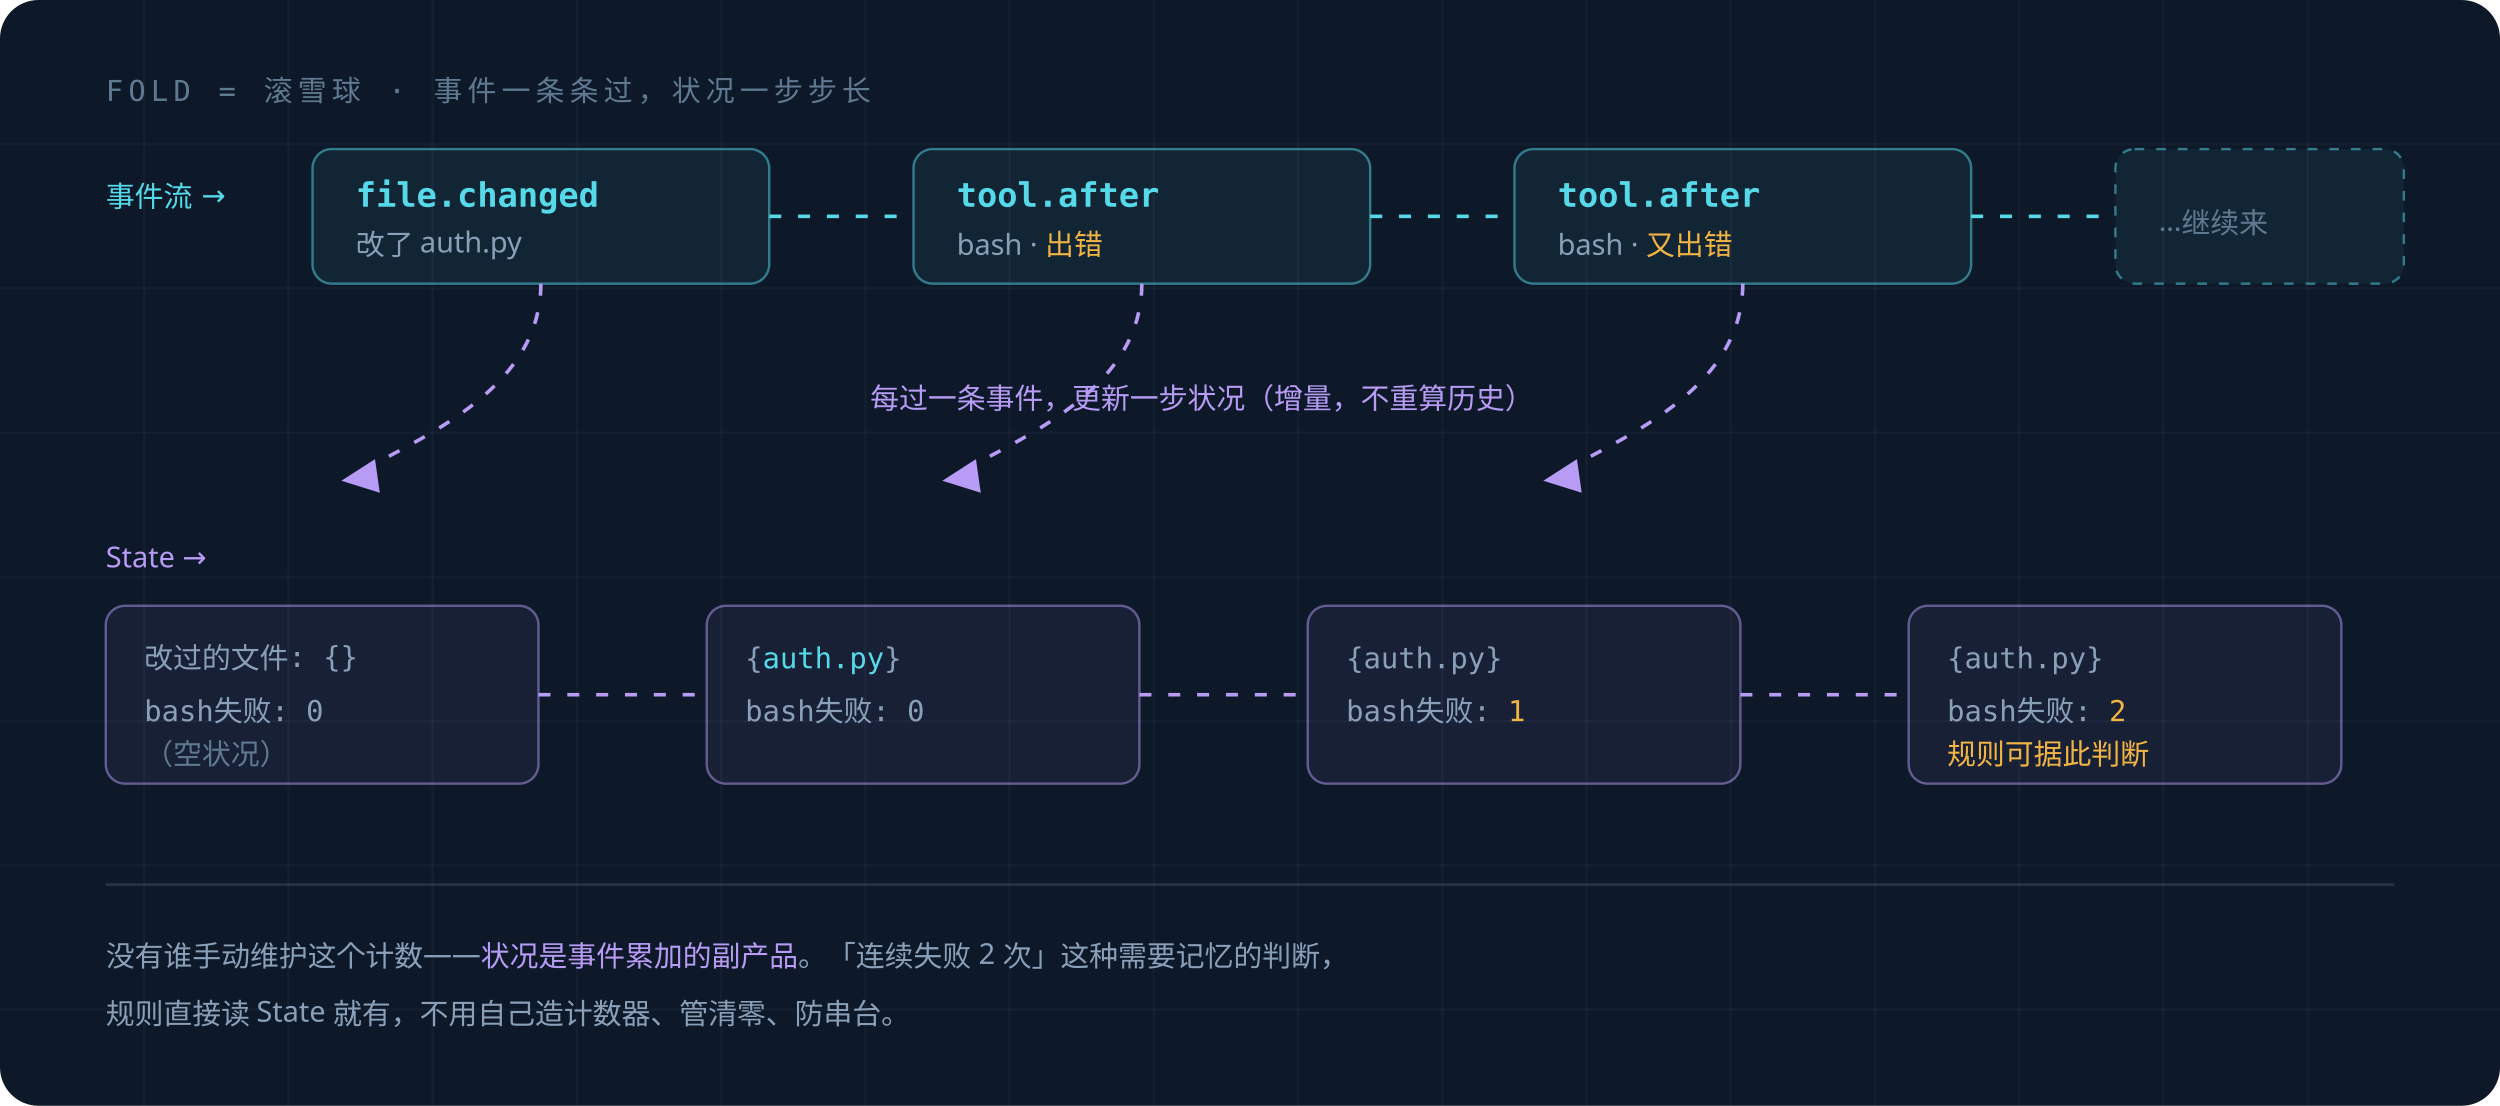
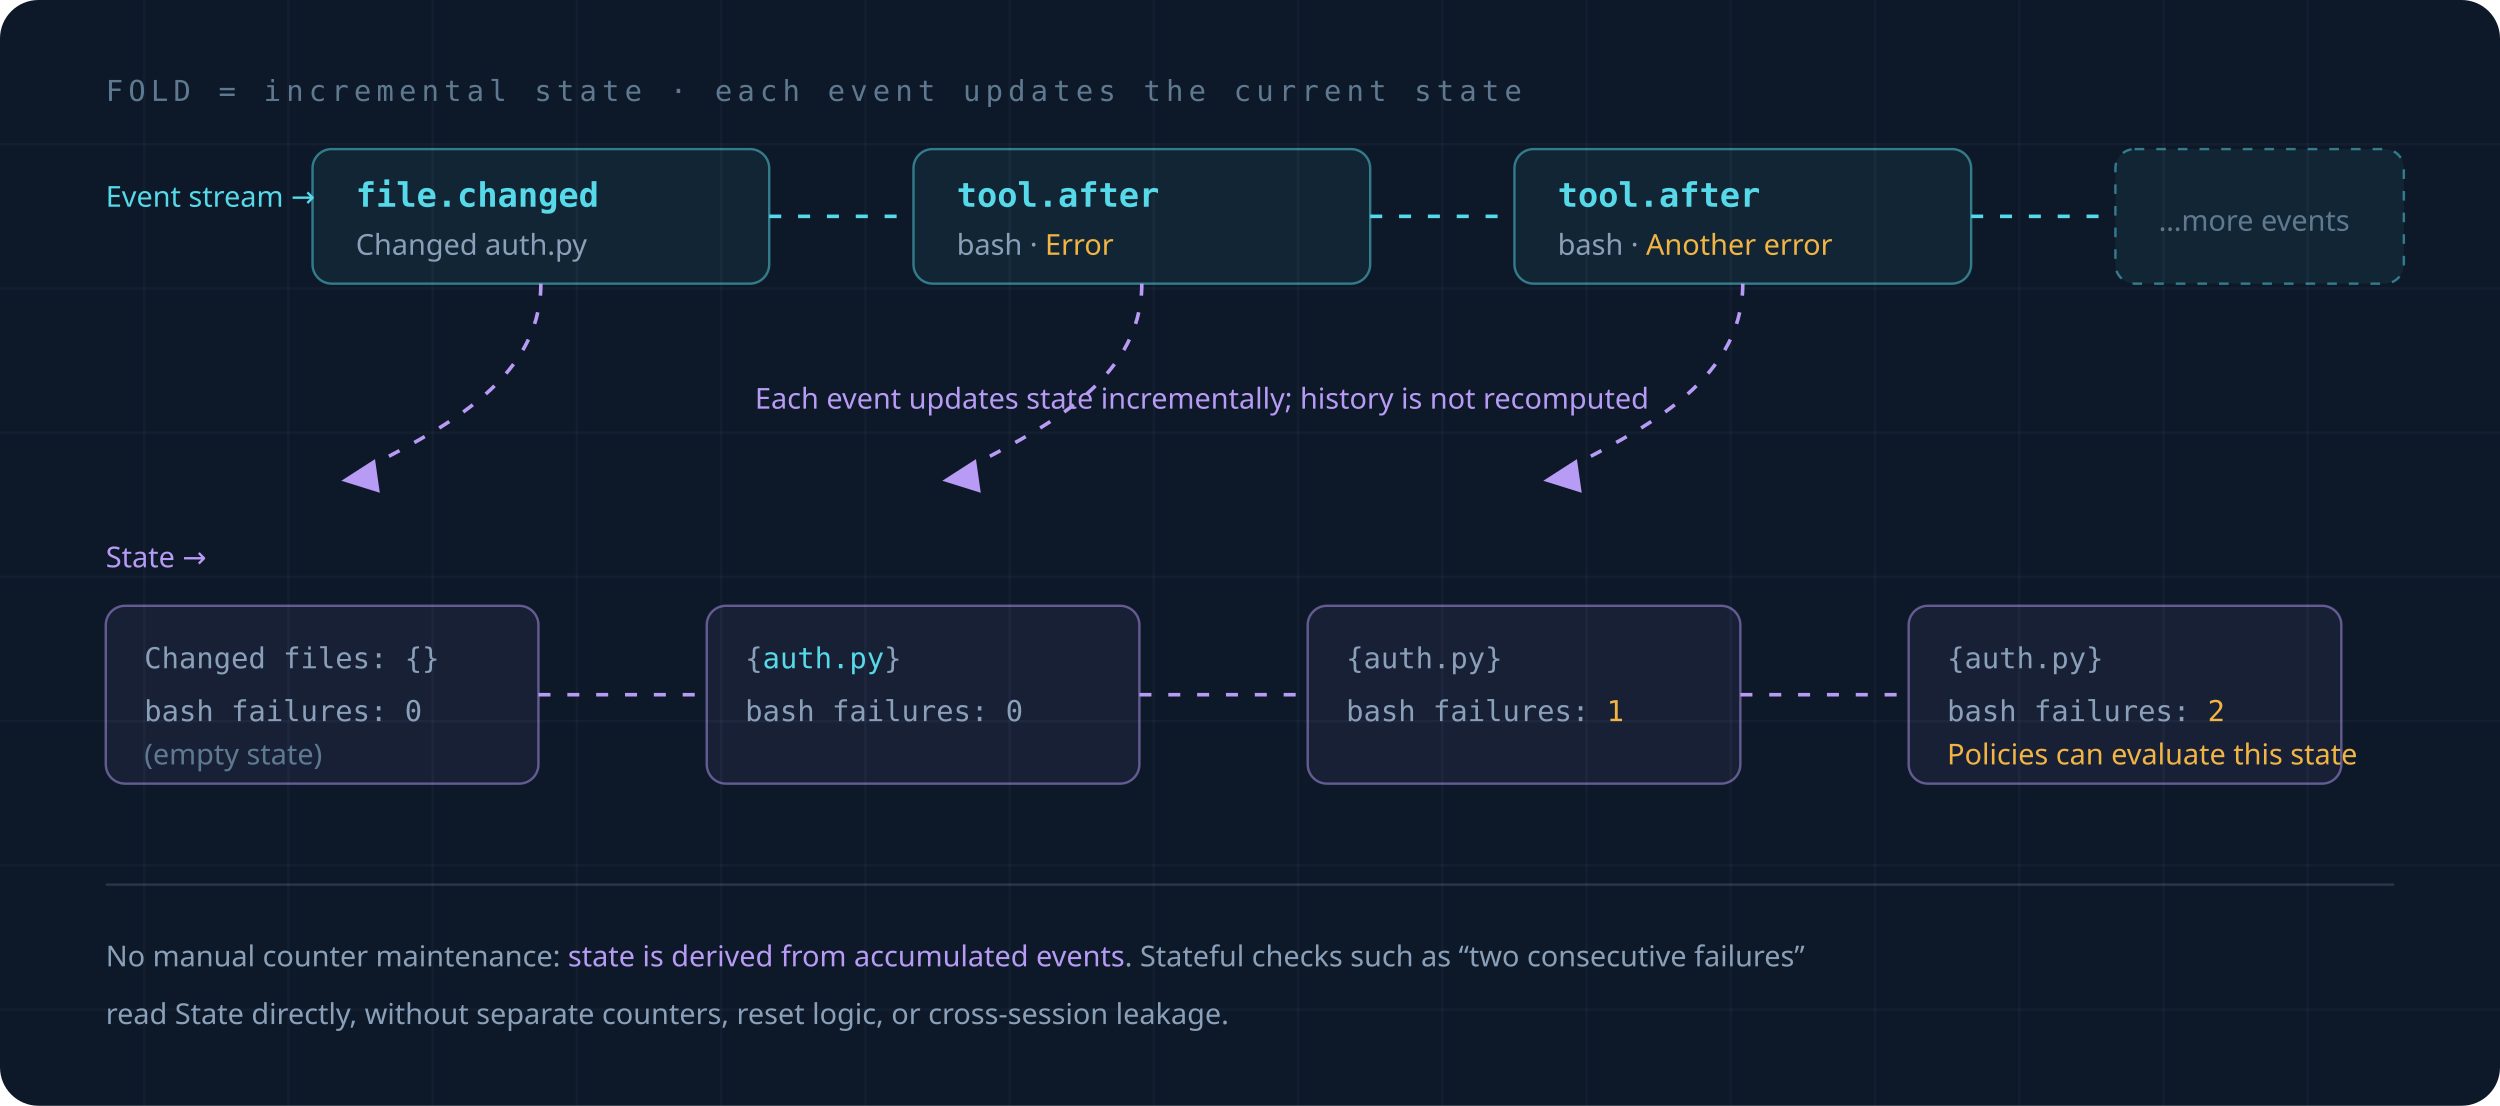
<svg xmlns="http://www.w3.org/2000/svg" viewBox="0 0 1040 460" font-family="'PingFang SC','Hiragino Sans GB','Microsoft YaHei',sans-serif">
  <style>
.mono{font-family:'JetBrains Mono','SF Mono',Menlo,Consolas,monospace}
.box{fill:#101d31;stroke:rgba(154,178,204,.45);stroke-width:1.2}
.bt{fill:#d9e5f1;font-size:14px;font-weight:600}
.bs{fill:#8aa0b8;font-size:12px}
.faint{fill:#5f7a90}
.cy{fill:#56d9e9}.am{fill:#f2b544}.vi{fill:#b79bf5}
.ev{fill:rgba(86,217,233,.07);stroke:rgba(86,217,233,.5)}
.st{fill:rgba(183,155,245,.07);stroke:rgba(183,155,245,.5)}
.flow{fill:none;stroke:#56d9e9;stroke-width:1.5;stroke-dasharray:5 7;animation:f 1.4s linear infinite}
.fold{fill:none;stroke:#b79bf5;stroke-width:1.5;stroke-dasharray:5 7;animation:f 1.7s linear infinite}
@keyframes f{to{stroke-dashoffset:-12}}
.arrV{fill:#b79bf5}
</style>
  <rect x="0" y="0" width="1040" height="460" rx="16" fill="#0d1828" />
  <g stroke="rgba(154,178,204,.05)">
    <path d="M0 60H1040M0 120H1040M0 180H1040M0 240H1040M0 300H1040M0 360H1040M0 420H1040" />
    <path d="M60 0V460M120 0V460M180 0V460M240 0V460M300 0V460M360 0V460M420 0V460M480 0V460M540 0V460M600 0V460M660 0V460M720 0V460M780 0V460M840 0V460M900 0V460M960 0V460" />
  </g>
-   <text class="bs mono faint" x="44" y="42" style="letter-spacing:.18em">FOLD = 滚雪球 · 事件一条条过，状况一步步长</text>
-   <text class="bs cy" x="44" y="86">事件流 →</text>
+   <text class="bs mono faint" x="44" y="42" style="letter-spacing:.18em">FOLD = incremental state · each event updates the current state</text>
+   <text class="bs cy" x="44" y="86">Event stream →</text>
  <rect class="ev" x="130" y="62" width="190" height="56" rx="8" />
  <text class="bt mono cy" x="148" y="86" font-size="12.5">file.changed</text>
-   <text class="bs" x="148" y="106">改了 auth.py</text>
+   <text class="bs" x="148" y="106">Changed auth.py</text>
  <rect class="ev" x="380" y="62" width="190" height="56" rx="8" />
  <text class="bt mono cy" x="398" y="86" font-size="12.5">tool.after</text>
-   <text class="bs" x="398" y="106">bash · <tspan class="am">出错</tspan>
+   <text class="bs" x="398" y="106">bash · <tspan class="am">Error</tspan>
  </text>
  <rect class="ev" x="630" y="62" width="190" height="56" rx="8" />
  <text class="bt mono cy" x="648" y="86" font-size="12.5">tool.after</text>
-   <text class="bs" x="648" y="106">bash · <tspan class="am">又出错</tspan>
+   <text class="bs" x="648" y="106">bash · <tspan class="am">Another error</tspan>
  </text>
  <rect class="ev" x="880" y="62" width="120" height="56" rx="8" stroke-dasharray="4 5" />
-   <text class="bs faint" x="898" y="96">…继续来</text>
+   <text class="bs faint" x="898" y="96">…more events</text>
  <line class="flow" x1="320" y1="90" x2="378" y2="90" />
  <line class="flow" x1="570" y1="90" x2="628" y2="90" />
  <line class="flow" x1="820" y1="90" x2="878" y2="90" />
  <g>
    <path class="fold" d="M225 118 C 225 160, 180 180, 150 196" />
    <polygon class="arrV" points="156,191 142,200 158,205" />
    <path class="fold" d="M475 118 C 475 160, 430 180, 400 196" />
    <polygon class="arrV" points="406,191 392,200 408,205" />
    <path class="fold" d="M725 118 C 725 160, 680 180, 650 196" />
    <polygon class="arrV" points="656,191 642,200 658,205" />
  </g>
-   <text class="bs vi" x="500" y="170" text-anchor="middle">每过一条事件，更新一步状况（增量，不重算历史）</text>
+   <text class="bs vi" x="500" y="170" text-anchor="middle">Each event updates state incrementally; history is not recomputed</text>
  <text class="bs vi" x="44" y="236">State →</text>
  <rect class="st" x="44" y="252" width="180" height="74" rx="8" />
-   <text class="bs mono" x="60" y="278">改过的文件: {}</text>
-   <text class="bs mono" x="60" y="300">bash失败: 0</text>
-   <text class="bs faint" x="60" y="318">（空状况）</text>
+   <text class="bs mono" x="60" y="278">Changed files: {}</text>
+   <text class="bs mono" x="60" y="300">bash failures: 0</text>
+   <text class="bs faint" x="60" y="318">(empty state)</text>
  <rect class="st" x="294" y="252" width="180" height="74" rx="8" />
  <text class="bs mono" x="310" y="278">{<tspan class="cy">auth.py</tspan>}</text>
-   <text class="bs mono" x="310" y="300">bash失败: 0</text>
+   <text class="bs mono" x="310" y="300">bash failures: 0</text>
  <rect class="st" x="544" y="252" width="180" height="74" rx="8" />
  <text class="bs mono" x="560" y="278">{auth.py}</text>
-   <text class="bs mono" x="560" y="300">bash失败: <tspan class="am">1</tspan>
+   <text class="bs mono" x="560" y="300">bash failures: <tspan class="am">1</tspan>
  </text>
  <rect class="st" x="794" y="252" width="180" height="74" rx="8" stroke="rgba(242,181,68,.55)" />
  <text class="bs mono" x="810" y="278">{auth.py}</text>
-   <text class="bs mono" x="810" y="300">bash失败: <tspan class="am">2</tspan>
+   <text class="bs mono" x="810" y="300">bash failures: <tspan class="am">2</tspan>
  </text>
-   <text class="bs am" x="810" y="318" font-size="10.5">规则可据此判断</text>
+   <text class="bs am" x="810" y="318" font-size="10.5">Policies can evaluate this state</text>
  <line class="fold" x1="224" y1="289" x2="292" y2="289" />
  <line class="fold" x1="474" y1="289" x2="542" y2="289" />
  <line class="fold" x1="724" y1="289" x2="792" y2="289" />
  <line x1="44" y1="368" x2="996" y2="368" stroke="rgba(154,178,204,.2)" />
-   <text class="bs" x="44" y="402">没有谁手动维护这个计数——<tspan class="vi">状况是事件累加的副产品</tspan>。「连续失败 2 次」这种需要记忆的判断，</text>
-   <text class="bs" x="44" y="426">规则直接读 State 就有，不用自己造计数器、管清零、防串台。</text>
+   <text class="bs" x="44" y="402">No manual counter maintenance: <tspan class="vi">state is derived from accumulated events</tspan>. Stateful checks such as “two consecutive failures” </text>
+   <text class="bs" x="44" y="426">read State directly, without separate counters, reset logic, or cross-session leakage.</text>
</svg>
